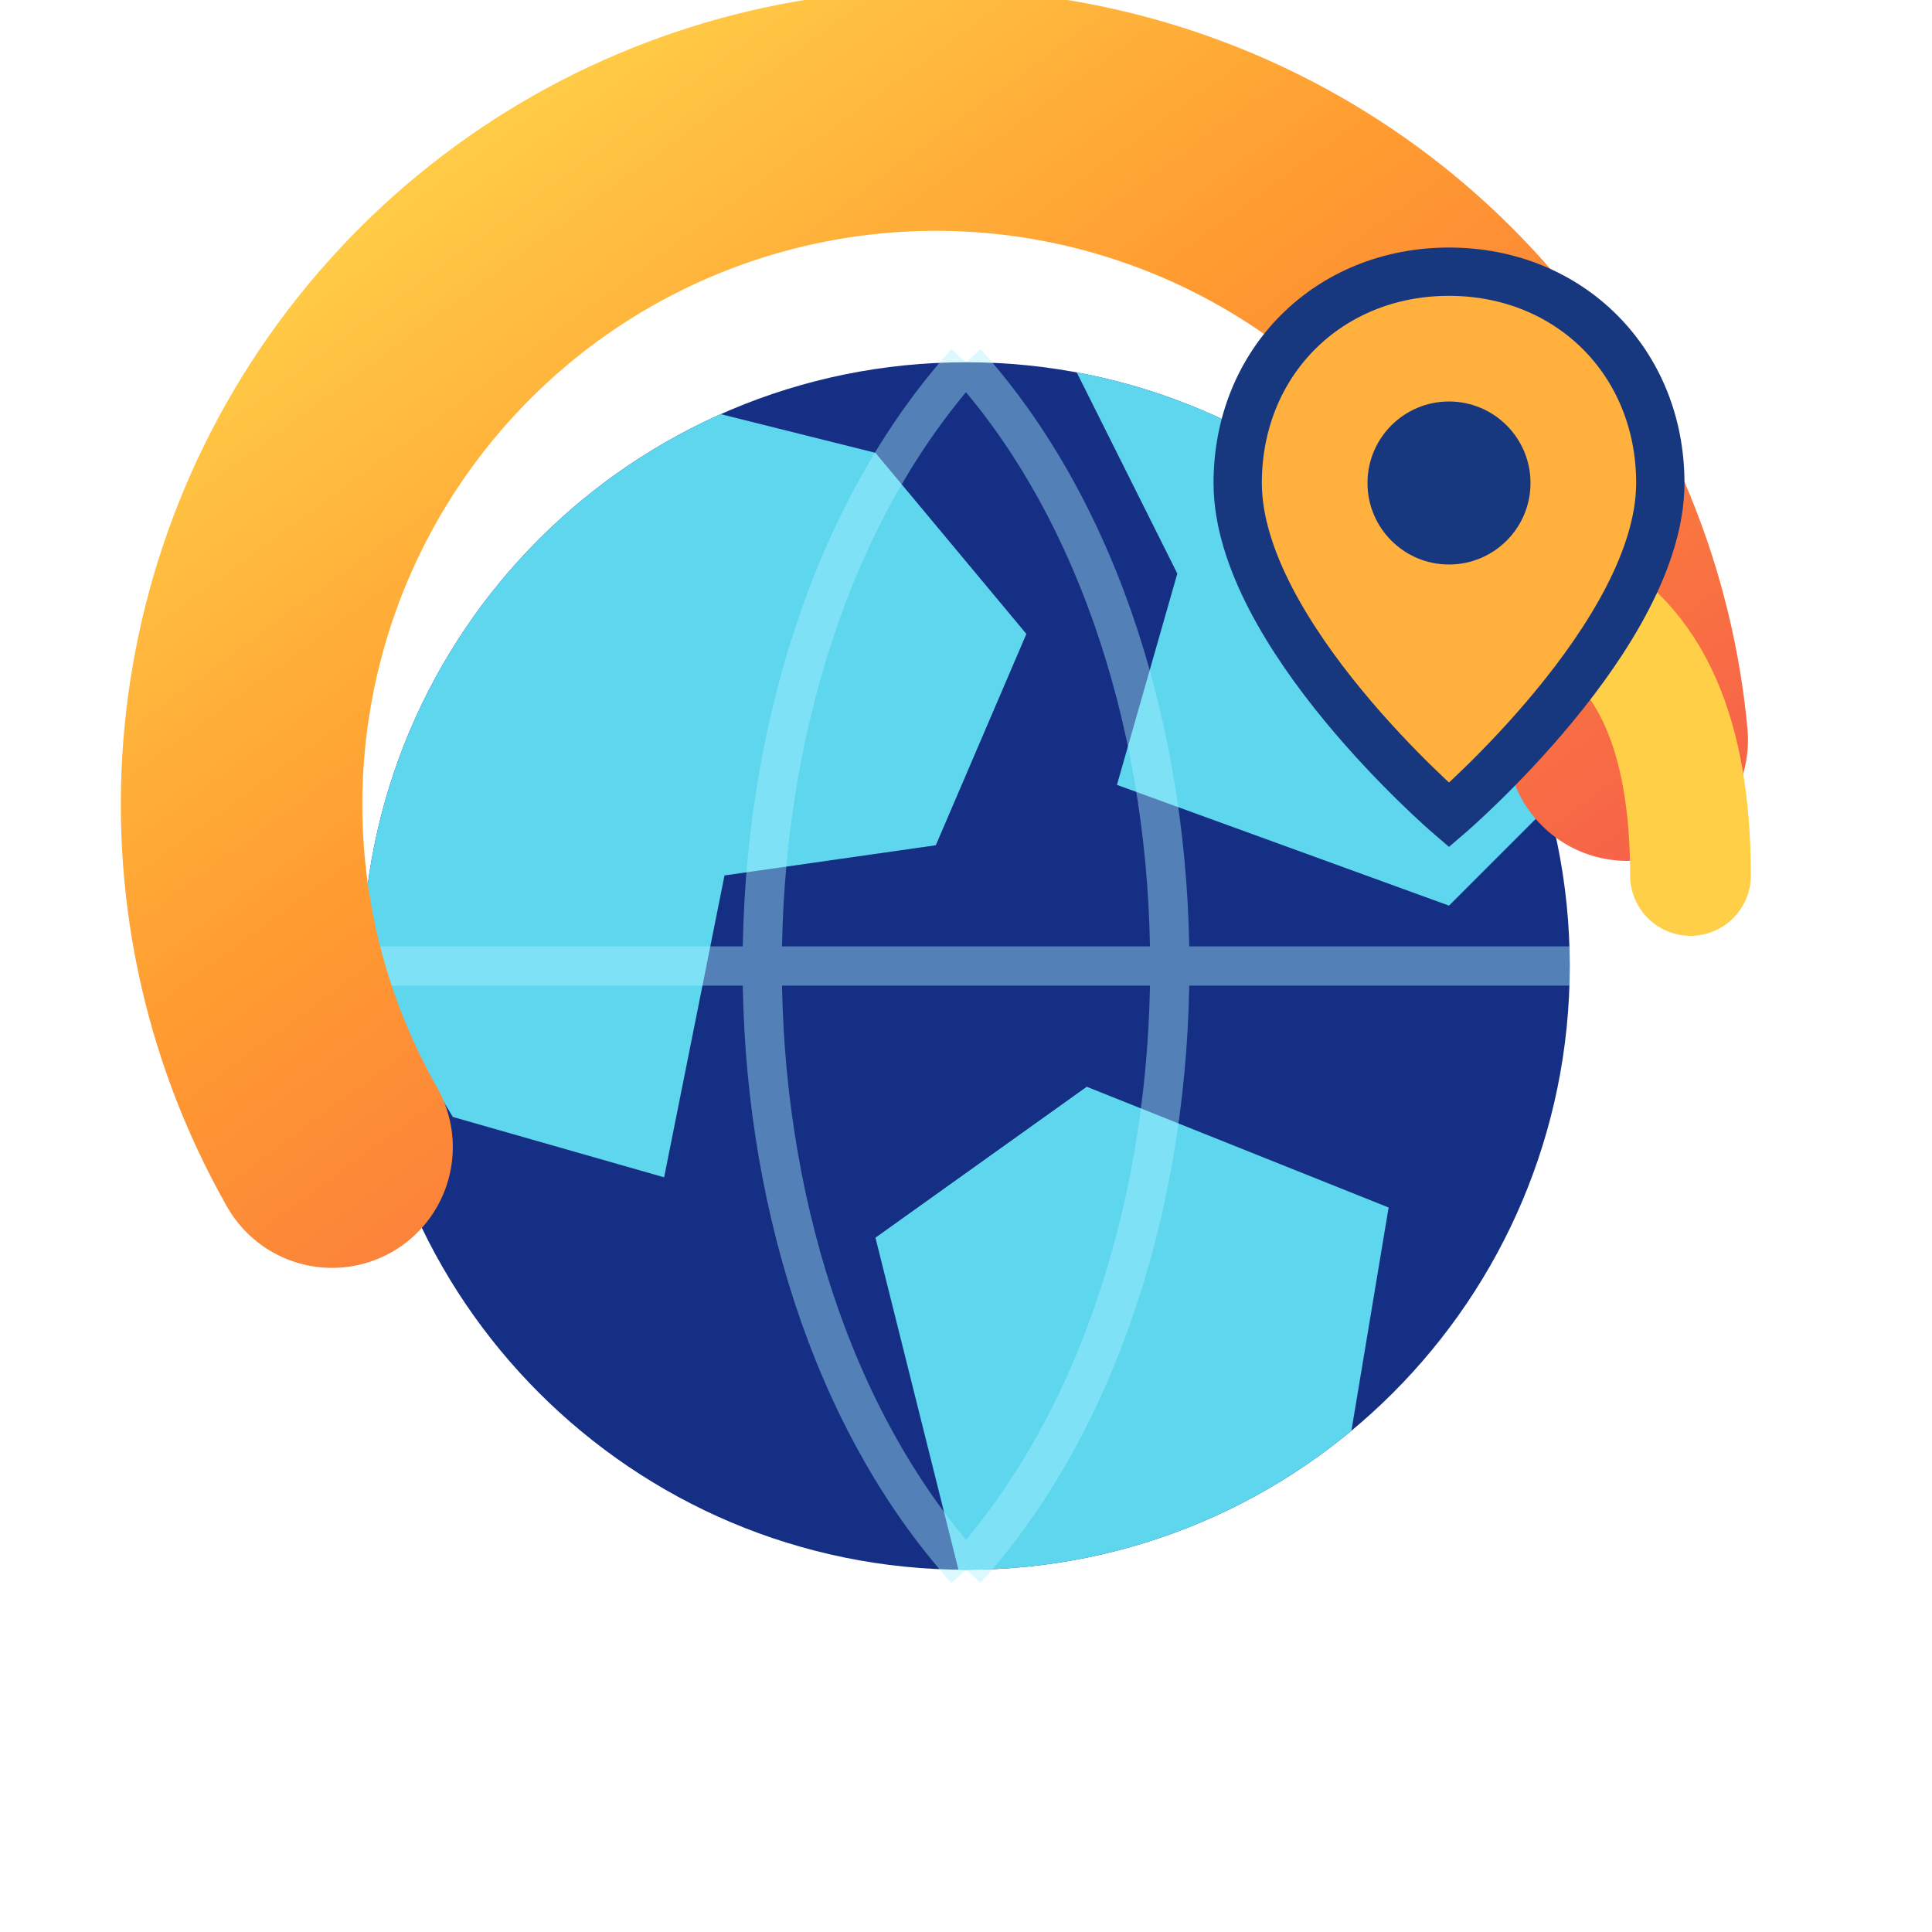
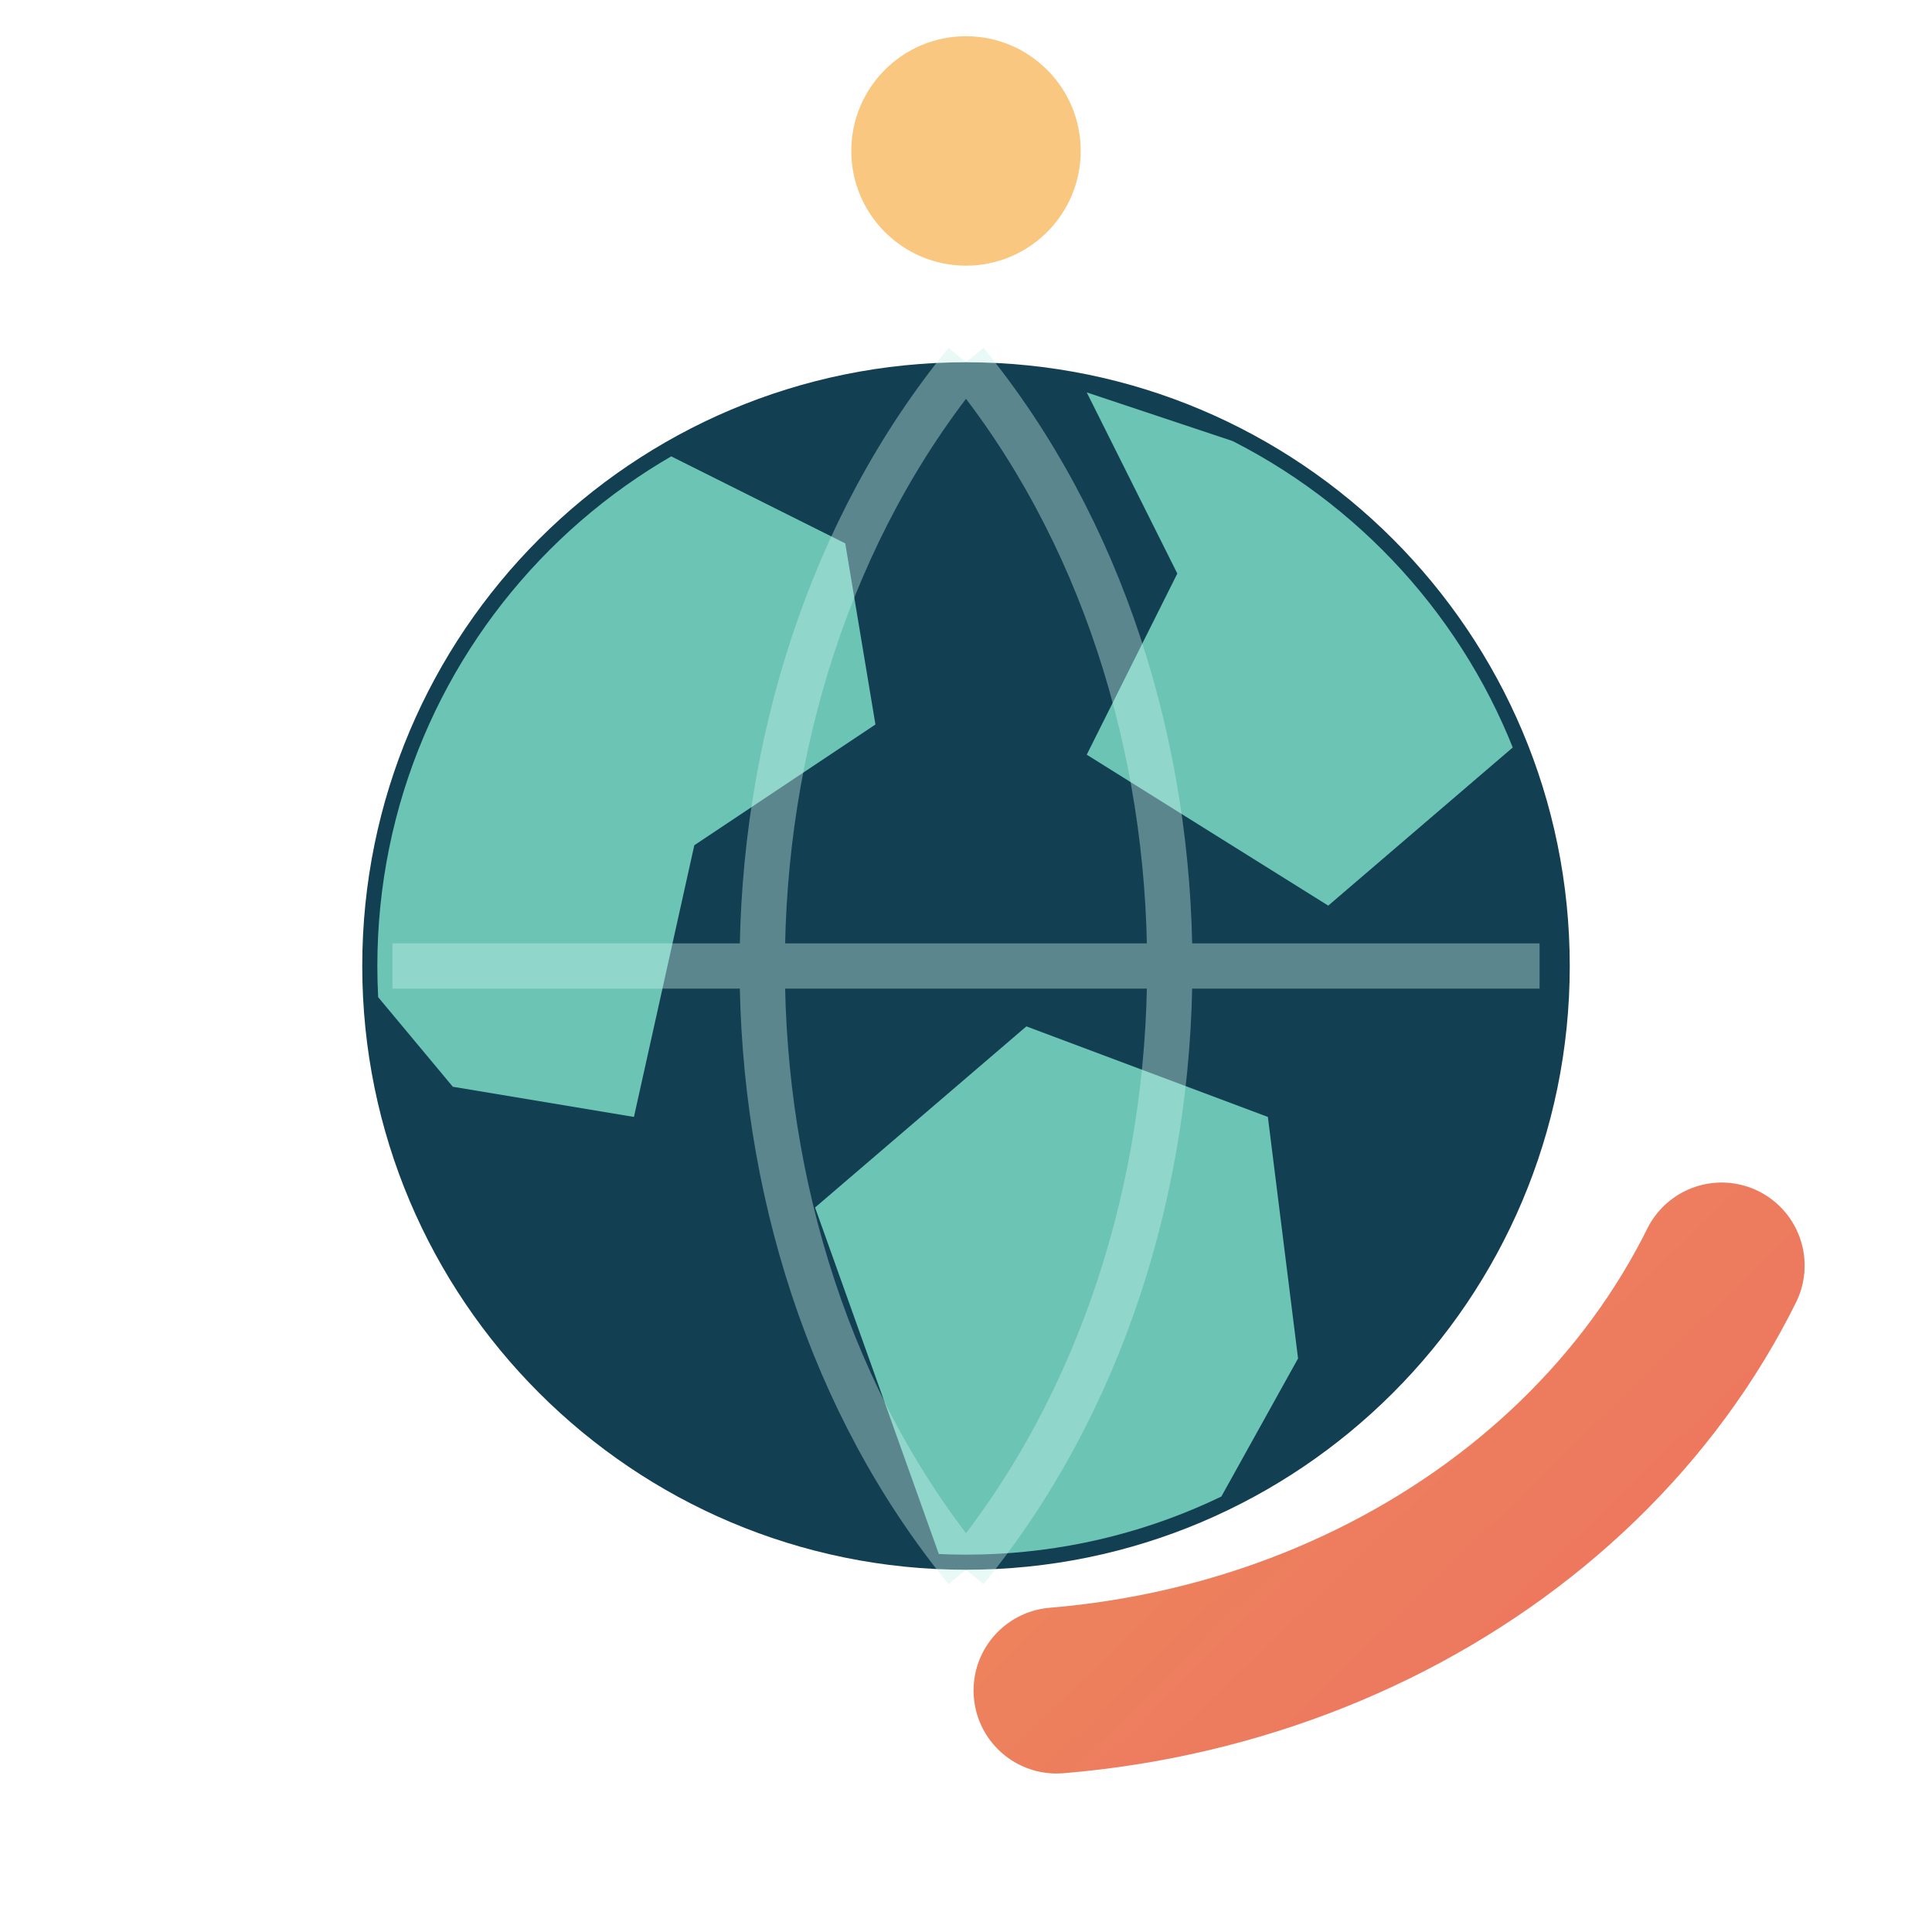
- <svg xmlns="http://www.w3.org/2000/svg" viewBox="0 0 64 64" role="img" aria-label="Globo con scia orbitale animata">
+ <svg xmlns="http://www.w3.org/2000/svg" viewBox="0 0 64 64" role="img" aria-label="Globo attraversato da un'orbita animata">
  <defs>
-     <linearGradient id="ember" x1="0" y1="0" x2="1" y2="1">
-       <stop offset="0" stop-color="#FFDA4D" />
-       <stop offset=".42" stop-color="#FF9B30" />
-       <stop offset="1" stop-color="#F45150" />
+     <linearGradient id="warm" x1="0" y1="0" x2="1" y2="1">
+       <stop stop-color="#E9AD58" />
+       <stop offset="1" stop-color="#EE715F" />
    </linearGradient>
-     <clipPath id="earth">
-       <circle cx="32" cy="32" r="20" />
+     <clipPath id="land">
+       <circle cx="32" cy="32" r="19.5" />
    </clipPath>
  </defs>
  <style>
- #motion{transform-origin:32px 32px;animation:sweep 3.6s cubic-bezier(.55,0,.25,1) infinite}
- #paint{stroke-dasharray:82 100;animation:draw 3.6s cubic-bezier(.4,0,.2,1) infinite}
- #spark{transform-origin:32px 32px;animation:spark 3.6s ease-in-out infinite}
- @keyframes sweep{0%{transform:rotate(-64deg)}53%,78%{transform:rotate(22deg)}100%{transform:rotate(296deg)}}
- @keyframes draw{0%,6%{stroke-dashoffset:82;opacity:.3}48%,80%{stroke-dashoffset:0;opacity:1}100%{stroke-dashoffset:-82;opacity:.45}}
- @keyframes spark{0%,8%,100%{transform:scale(.72);opacity:.15}45%,78%{transform:scale(1);opacity:1}}
- @media(prefers-reduced-motion:reduce){#motion,#paint,#spark{animation:none}#paint{stroke-dashoffset:0;opacity:1}#spark{opacity:1}}
+ #trail{animation:draw 3.6s cubic-bezier(.38,.01,.22,1) infinite;stroke-dasharray:100;stroke-dashoffset:100}
+ #spark{transform-origin:32px 32px;animation:orbit 3.6s cubic-bezier(.38,.01,.22,1) infinite}
+ @keyframes draw{0%,10%{stroke-dashoffset:100;opacity:.35}57%,85%{stroke-dashoffset:0;opacity:1}100%{stroke-dashoffset:100;opacity:.35}}
+ @keyframes orbit{0%,10%{transform:rotate(-115deg);opacity:0}57%,85%{transform:rotate(140deg);opacity:1}100%{transform:rotate(245deg);opacity:0}}
+ @media(prefers-reduced-motion:reduce){#trail,#spark{animation:none;stroke-dashoffset:0;opacity:1}}
</style>
-   <circle cx="32" cy="32" r="20" fill="#152F85" />
-   <g clip-path="url(#earth)" fill="#5DD6EE">
-     <path d="M13 21 21 13l8 2 5 6-3 7-7 1-2 10-7-2-6-10Z" />
-     <path d="m29 41 7-5 10 4-2 12-7 8-5-7Z" />
-     <path d="m35 11 12 4 8 8-7 7-11-4 2-7Z" />
+   <circle cx="32" cy="32" r="20" fill="#133F52" />
+   <g fill="#6CC4B5" clip-path="url(#land)">
+     <path d="M11 19 20 14 28 18 29 24 23 28 21 37 15 36 10 30Z" />
+     <path d="M27 40 34 34 42 37 43 45 38 54 32 54Z" />
+     <path d="M36 13 45 16 51 24 44 30 36 25 39 19Z" />
  </g>
-   <path d="M12 32h40M32 12c-9 10-9 30 0 40M32 12c9 10 9 30 0 40" fill="none" stroke="#ABF0FF" stroke-width="1.3" opacity=".42" />
-   <g id="motion" fill="none" stroke="url(#ember)" stroke-linecap="round">
-     <path id="paint" d="M11 38a23 23 0 1 1 43-11" stroke-width="8" pathLength="100" />
-     <path d="M52 20q4 2 4 9" stroke="#FFCF48" stroke-width="4" />
-   </g>
+   <path d="M13 32h38M32 12c-9 11-9 29 0 40M32 12c9 11 9 29 0 40" fill="none" stroke="#C9F0E8" stroke-opacity=".4" stroke-width="1.5" />
+   <path id="trail" d="M12 44C4 24 18 8 34 8c17 0 28 12 25 28-2 11-12 19-24 20" fill="none" stroke="url(#warm)" stroke-width="5.5" stroke-linecap="round" pathLength="100" />
  <g id="spark">
-     <path d="M48 9c-4 0-7 3-7 7 0 5 7 11 7 11s7-6 7-11c0-4-3-7-7-7Z" fill="#FFB03D" stroke="#17377F" stroke-width="1.6" />
-     <circle cx="48" cy="16" r="2.7" fill="#17377F" />
+     <circle cx="32" cy="5" r="3.8" fill="#F9C77F" />
  </g>
</svg>
